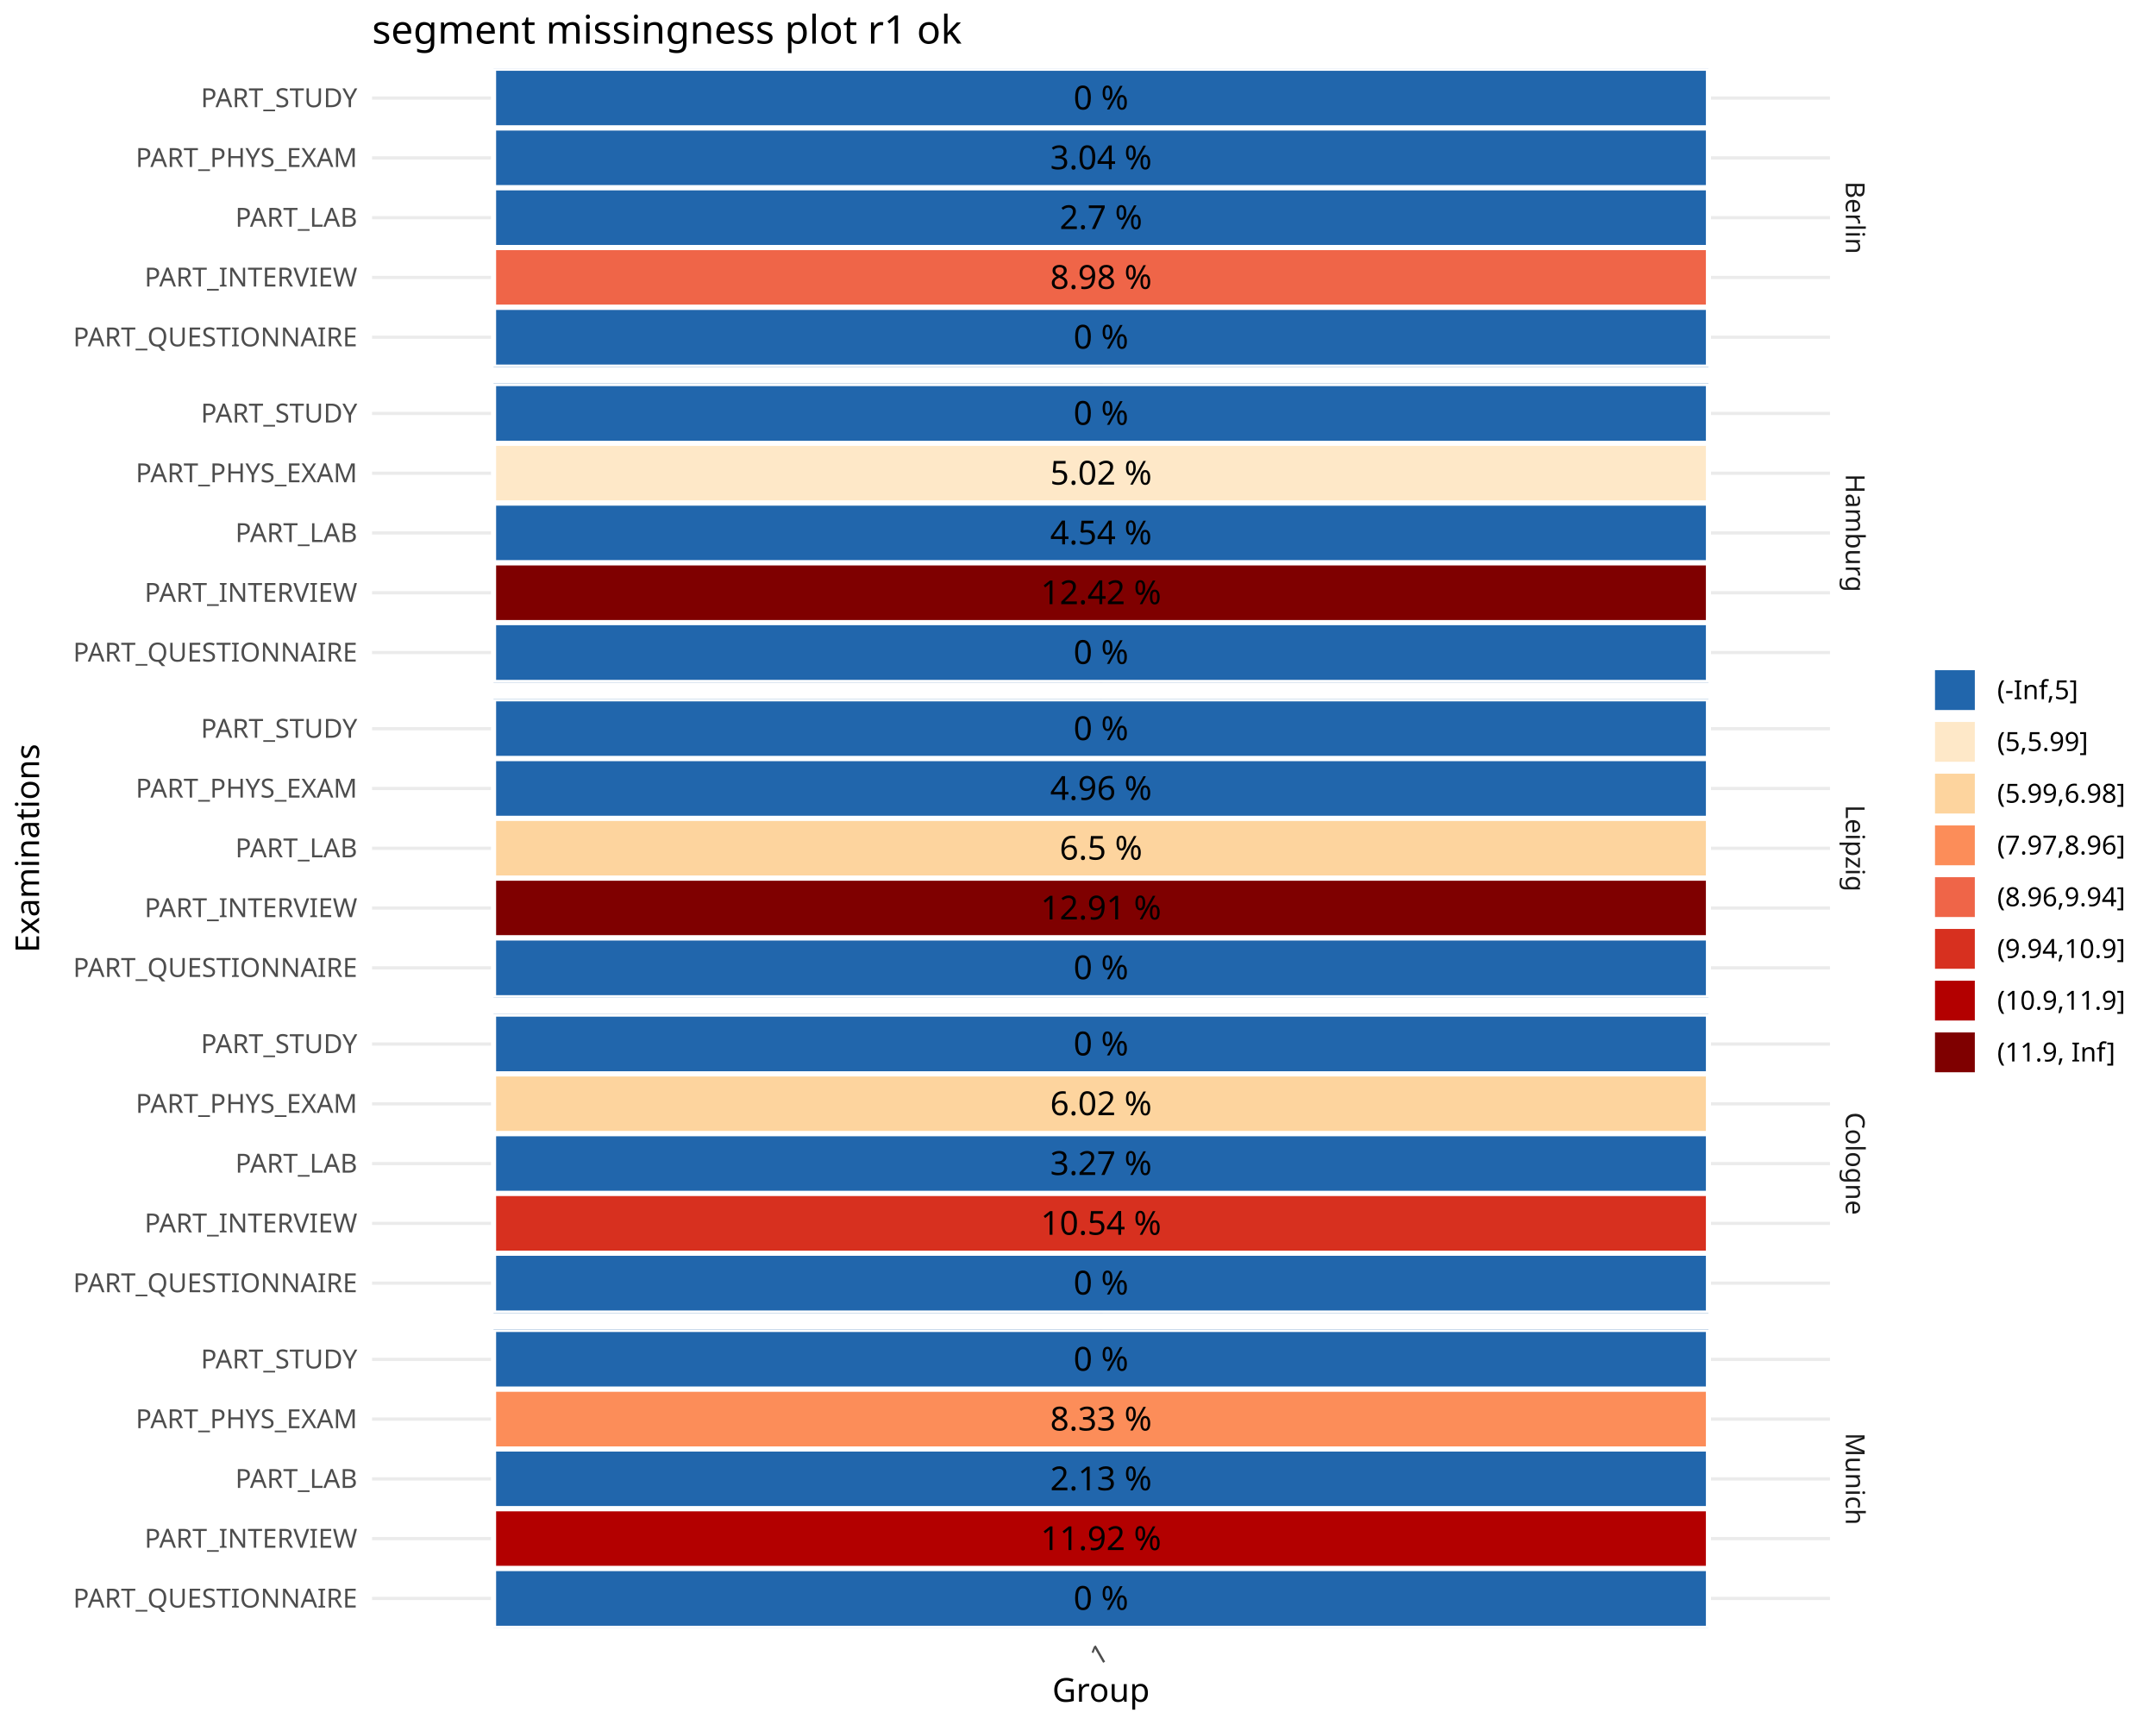
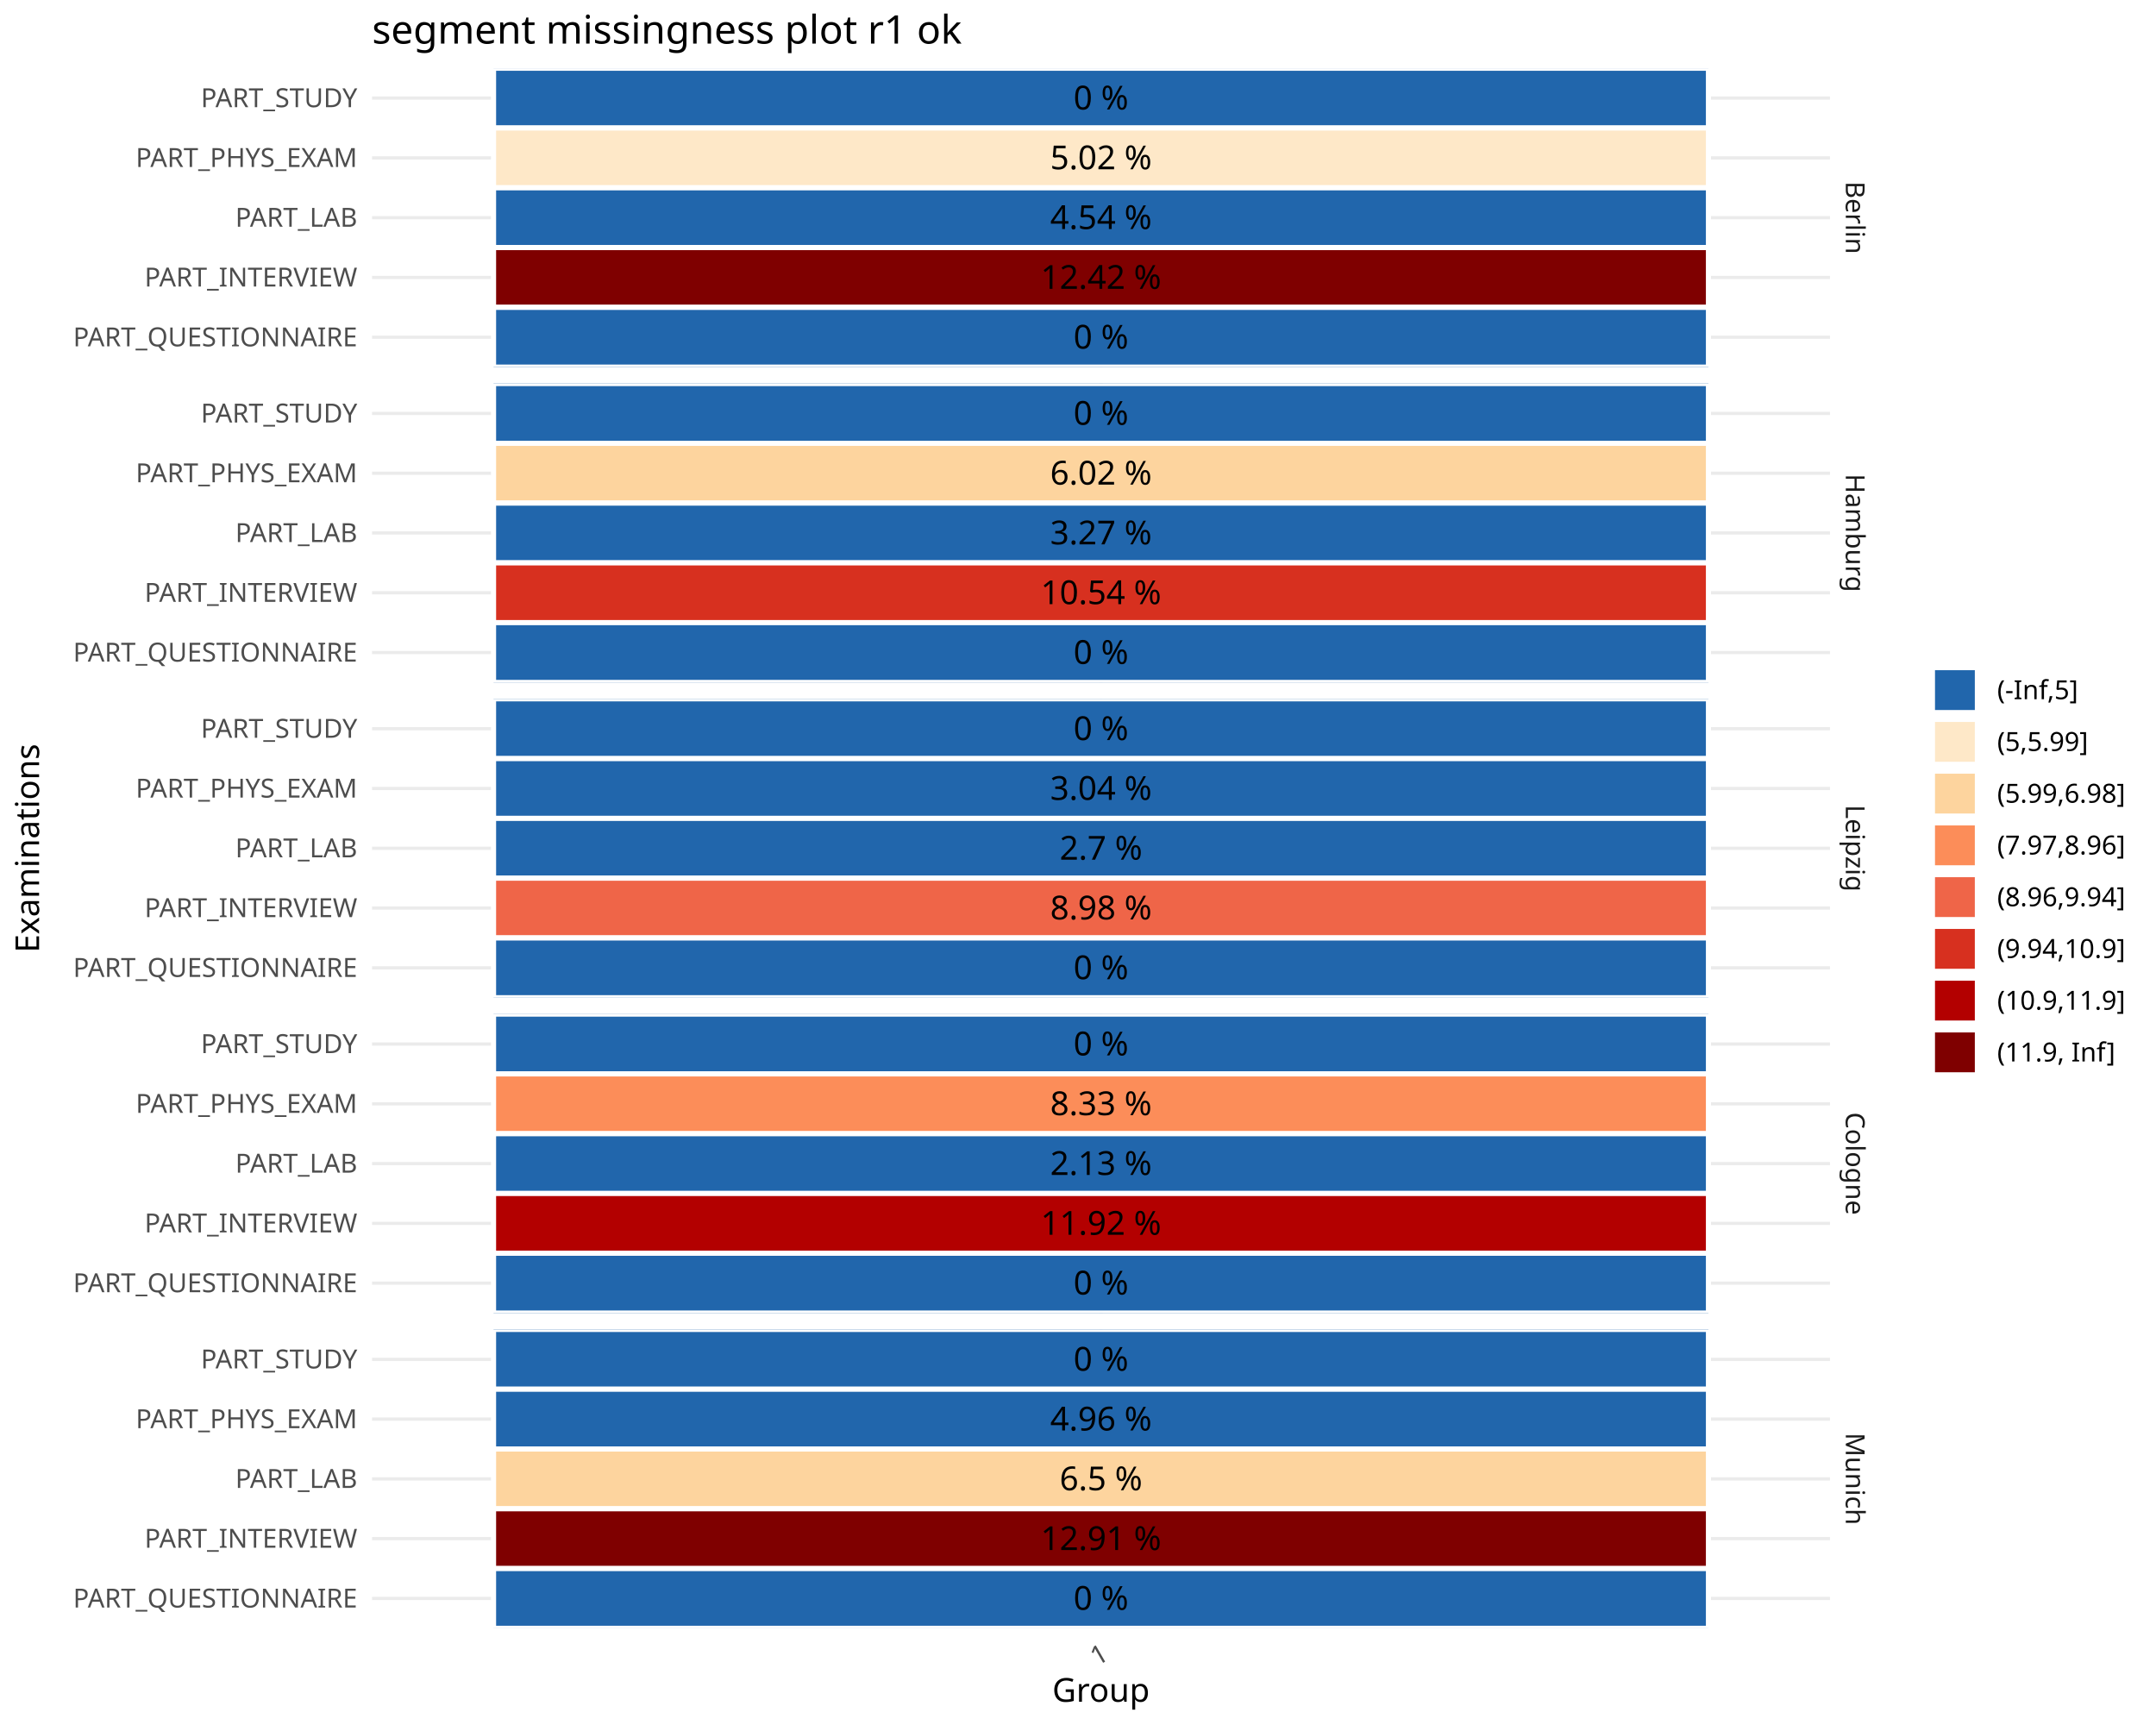
<svg xmlns="http://www.w3.org/2000/svg" class="svglite" data-engine-version="2.0" width="720.00pt" height="576.00pt" viewBox="0 0 720.00 576.00">
  <defs>
    <style type="text/css">
    .svglite line, .svglite polyline, .svglite polygon, .svglite path, .svglite rect, .svglite circle {
      fill: none;
      stroke: #000000;
      stroke-linecap: round;
      stroke-linejoin: round;
      stroke-miterlimit: 10.00;
    }
  </style>
  </defs>
  <rect width="100%" height="100%" style="stroke: none; fill: #FFFFFF;" />
  <defs>
    <clipPath id="cpMC4wMHw3MjAuMDB8MC4wMHw1NzYuMDA=">
      <rect x="0.00" y="0.00" width="720.00" height="576.00" />
    </clipPath>
  </defs>
  <g clip-path="url(#cpMC4wMHw3MjAuMDB8MC4wMHw1NzYuMDA=)">
</g>
  <defs>
    <clipPath id="cpMTI0LjI1fDYxMS4xMnwyMi43OHwxMjIuNTk=">
      <rect x="124.25" y="22.78" width="486.87" height="99.80" />
    </clipPath>
  </defs>
  <g clip-path="url(#cpMTI0LjI1fDYxMS4xMnwyMi43OHwxMjIuNTk=)">
    <polyline points="124.25,112.61 611.12,112.61 " style="stroke-width: 1.07; stroke: #EBEBEB; stroke-linecap: butt;" />
    <polyline points="124.25,92.65 611.12,92.65 " style="stroke-width: 1.07; stroke: #EBEBEB; stroke-linecap: butt;" />
    <polyline points="124.25,72.69 611.12,72.69 " style="stroke-width: 1.07; stroke: #EBEBEB; stroke-linecap: butt;" />
    <polyline points="124.25,52.72 611.12,52.72 " style="stroke-width: 1.07; stroke: #EBEBEB; stroke-linecap: butt;" />
    <polyline points="124.25,32.76 611.12,32.76 " style="stroke-width: 1.07; stroke: #EBEBEB; stroke-linecap: butt;" />
    <polyline points="367.68,122.59 367.68,22.78 " style="stroke-width: 1.07; stroke: #EBEBEB; stroke-linecap: butt;" />
    <rect x="164.82" y="22.78" width="405.72" height="19.96" style="stroke-width: 1.71; stroke: #FFFFFF; stroke-linecap: butt; stroke-linejoin: miter; fill: #2166AC;" />
-     <rect x="164.82" y="42.74" width="405.72" height="19.96" style="stroke-width: 1.71; stroke: #FFFFFF; stroke-linecap: butt; stroke-linejoin: miter; fill: #2166AC;" />
+     <rect x="164.82" y="42.74" width="405.72" height="19.96" style="stroke-width: 1.71; stroke: #FFFFFF; stroke-linecap: butt; stroke-linejoin: miter; fill: #FEE8C8;" />
    <rect x="164.82" y="62.71" width="405.72" height="19.96" style="stroke-width: 1.71; stroke: #FFFFFF; stroke-linecap: butt; stroke-linejoin: miter; fill: #2166AC;" />
-     <rect x="164.82" y="82.67" width="405.72" height="19.96" style="stroke-width: 1.71; stroke: #FFFFFF; stroke-linecap: butt; stroke-linejoin: miter; fill: #EF6548;" />
+     <rect x="164.82" y="82.67" width="405.72" height="19.96" style="stroke-width: 1.71; stroke: #FFFFFF; stroke-linecap: butt; stroke-linejoin: miter; fill: #7F0000;" />
    <rect x="164.82" y="102.63" width="405.72" height="19.96" style="stroke-width: 1.71; stroke: #FFFFFF; stroke-linecap: butt; stroke-linejoin: miter; fill: #2166AC;" />
    <text x="367.68" y="36.56" text-anchor="middle" style="font-size: 11.04px; font-family: sans;" textLength="19.02px" lengthAdjust="spacingAndGlyphs">0 %</text>
-     <text x="367.68" y="56.52" text-anchor="middle" style="font-size: 11.04px; font-family: sans;" textLength="34.37px" lengthAdjust="spacingAndGlyphs">3.04 %</text>
-     <text x="367.68" y="76.48" text-anchor="middle" style="font-size: 11.04px; font-family: sans;" textLength="28.23px" lengthAdjust="spacingAndGlyphs">2.7 %</text>
-     <text x="367.68" y="96.45" text-anchor="middle" style="font-size: 11.04px; font-family: sans;" textLength="34.37px" lengthAdjust="spacingAndGlyphs">8.98 %</text>
+     <text x="367.68" y="56.52" text-anchor="middle" style="font-size: 11.04px; font-family: sans;" textLength="34.37px" lengthAdjust="spacingAndGlyphs">5.02 %</text>
+     <text x="367.68" y="76.48" text-anchor="middle" style="font-size: 11.04px; font-family: sans;" textLength="34.37px" lengthAdjust="spacingAndGlyphs">4.54 %</text>
+     <text x="367.68" y="96.45" text-anchor="middle" style="font-size: 11.04px; font-family: sans;" textLength="40.51px" lengthAdjust="spacingAndGlyphs">12.42 %</text>
    <text x="367.68" y="116.41" text-anchor="middle" style="font-size: 11.04px; font-family: sans;" textLength="19.02px" lengthAdjust="spacingAndGlyphs">0 %</text>
  </g>
  <g clip-path="url(#cpMC4wMHw3MjAuMDB8MC4wMHw1NzYuMDA=)">
</g>
  <defs>
    <clipPath id="cpMTI0LjI1fDYxMS4xMnwxMjguMDd8MjI3Ljg3">
      <rect x="124.25" y="128.07" width="486.87" height="99.80" />
    </clipPath>
  </defs>
  <g clip-path="url(#cpMTI0LjI1fDYxMS4xMnwxMjguMDd8MjI3Ljg3)">
    <polyline points="124.25,217.89 611.12,217.89 " style="stroke-width: 1.07; stroke: #EBEBEB; stroke-linecap: butt;" />
    <polyline points="124.25,197.93 611.12,197.93 " style="stroke-width: 1.07; stroke: #EBEBEB; stroke-linecap: butt;" />
    <polyline points="124.25,177.97 611.12,177.97 " style="stroke-width: 1.07; stroke: #EBEBEB; stroke-linecap: butt;" />
    <polyline points="124.25,158.01 611.12,158.01 " style="stroke-width: 1.07; stroke: #EBEBEB; stroke-linecap: butt;" />
    <polyline points="124.25,138.05 611.12,138.05 " style="stroke-width: 1.07; stroke: #EBEBEB; stroke-linecap: butt;" />
    <polyline points="367.68,227.87 367.68,128.07 " style="stroke-width: 1.07; stroke: #EBEBEB; stroke-linecap: butt;" />
    <rect x="164.82" y="128.07" width="405.72" height="19.96" style="stroke-width: 1.71; stroke: #FFFFFF; stroke-linecap: butt; stroke-linejoin: miter; fill: #2166AC;" />
-     <rect x="164.82" y="148.03" width="405.72" height="19.96" style="stroke-width: 1.71; stroke: #FFFFFF; stroke-linecap: butt; stroke-linejoin: miter; fill: #FEE8C8;" />
+     <rect x="164.82" y="148.03" width="405.72" height="19.96" style="stroke-width: 1.71; stroke: #FFFFFF; stroke-linecap: butt; stroke-linejoin: miter; fill: #FDD49E;" />
    <rect x="164.82" y="167.99" width="405.72" height="19.96" style="stroke-width: 1.71; stroke: #FFFFFF; stroke-linecap: butt; stroke-linejoin: miter; fill: #2166AC;" />
-     <rect x="164.82" y="187.95" width="405.72" height="19.96" style="stroke-width: 1.71; stroke: #FFFFFF; stroke-linecap: butt; stroke-linejoin: miter; fill: #7F0000;" />
+     <rect x="164.82" y="187.95" width="405.72" height="19.96" style="stroke-width: 1.71; stroke: #FFFFFF; stroke-linecap: butt; stroke-linejoin: miter; fill: #D7301F;" />
    <rect x="164.82" y="207.91" width="405.72" height="19.96" style="stroke-width: 1.71; stroke: #FFFFFF; stroke-linecap: butt; stroke-linejoin: miter; fill: #2166AC;" />
    <text x="367.68" y="141.85" text-anchor="middle" style="font-size: 11.04px; font-family: sans;" textLength="19.02px" lengthAdjust="spacingAndGlyphs">0 %</text>
-     <text x="367.68" y="161.81" text-anchor="middle" style="font-size: 11.04px; font-family: sans;" textLength="34.37px" lengthAdjust="spacingAndGlyphs">5.02 %</text>
-     <text x="367.68" y="181.77" text-anchor="middle" style="font-size: 11.04px; font-family: sans;" textLength="34.37px" lengthAdjust="spacingAndGlyphs">4.54 %</text>
-     <text x="367.68" y="201.73" text-anchor="middle" style="font-size: 11.04px; font-family: sans;" textLength="40.51px" lengthAdjust="spacingAndGlyphs">12.42 %</text>
+     <text x="367.68" y="161.81" text-anchor="middle" style="font-size: 11.04px; font-family: sans;" textLength="34.37px" lengthAdjust="spacingAndGlyphs">6.02 %</text>
+     <text x="367.68" y="181.77" text-anchor="middle" style="font-size: 11.04px; font-family: sans;" textLength="34.37px" lengthAdjust="spacingAndGlyphs">3.27 %</text>
+     <text x="367.68" y="201.73" text-anchor="middle" style="font-size: 11.04px; font-family: sans;" textLength="40.51px" lengthAdjust="spacingAndGlyphs">10.54 %</text>
    <text x="367.68" y="221.69" text-anchor="middle" style="font-size: 11.04px; font-family: sans;" textLength="19.02px" lengthAdjust="spacingAndGlyphs">0 %</text>
  </g>
  <g clip-path="url(#cpMC4wMHw3MjAuMDB8MC4wMHw1NzYuMDA=)">
</g>
  <defs>
    <clipPath id="cpMTI0LjI1fDYxMS4xMnwyMzMuMzV8MzMzLjE1">
      <rect x="124.25" y="233.35" width="486.87" height="99.80" />
    </clipPath>
  </defs>
  <g clip-path="url(#cpMTI0LjI1fDYxMS4xMnwyMzMuMzV8MzMzLjE1)">
    <polyline points="124.25,323.17 611.12,323.17 " style="stroke-width: 1.07; stroke: #EBEBEB; stroke-linecap: butt;" />
    <polyline points="124.25,303.21 611.12,303.21 " style="stroke-width: 1.07; stroke: #EBEBEB; stroke-linecap: butt;" />
    <polyline points="124.25,283.25 611.12,283.25 " style="stroke-width: 1.07; stroke: #EBEBEB; stroke-linecap: butt;" />
    <polyline points="124.25,263.29 611.12,263.29 " style="stroke-width: 1.07; stroke: #EBEBEB; stroke-linecap: butt;" />
    <polyline points="124.25,243.33 611.12,243.33 " style="stroke-width: 1.07; stroke: #EBEBEB; stroke-linecap: butt;" />
    <polyline points="367.68,333.15 367.68,233.35 " style="stroke-width: 1.07; stroke: #EBEBEB; stroke-linecap: butt;" />
    <rect x="164.82" y="233.35" width="405.72" height="19.96" style="stroke-width: 1.71; stroke: #FFFFFF; stroke-linecap: butt; stroke-linejoin: miter; fill: #2166AC;" />
    <rect x="164.82" y="253.31" width="405.72" height="19.96" style="stroke-width: 1.71; stroke: #FFFFFF; stroke-linecap: butt; stroke-linejoin: miter; fill: #2166AC;" />
-     <rect x="164.82" y="273.27" width="405.72" height="19.96" style="stroke-width: 1.71; stroke: #FFFFFF; stroke-linecap: butt; stroke-linejoin: miter; fill: #FDD49E;" />
-     <rect x="164.82" y="293.23" width="405.72" height="19.96" style="stroke-width: 1.71; stroke: #FFFFFF; stroke-linecap: butt; stroke-linejoin: miter; fill: #7F0000;" />
+     <rect x="164.82" y="273.27" width="405.72" height="19.96" style="stroke-width: 1.71; stroke: #FFFFFF; stroke-linecap: butt; stroke-linejoin: miter; fill: #2166AC;" />
+     <rect x="164.82" y="293.23" width="405.72" height="19.96" style="stroke-width: 1.71; stroke: #FFFFFF; stroke-linecap: butt; stroke-linejoin: miter; fill: #EF6548;" />
    <rect x="164.82" y="313.19" width="405.72" height="19.96" style="stroke-width: 1.71; stroke: #FFFFFF; stroke-linecap: butt; stroke-linejoin: miter; fill: #2166AC;" />
    <text x="367.68" y="247.13" text-anchor="middle" style="font-size: 11.04px; font-family: sans;" textLength="19.02px" lengthAdjust="spacingAndGlyphs">0 %</text>
-     <text x="367.68" y="267.09" text-anchor="middle" style="font-size: 11.04px; font-family: sans;" textLength="34.37px" lengthAdjust="spacingAndGlyphs">4.96 %</text>
-     <text x="367.68" y="287.05" text-anchor="middle" style="font-size: 11.04px; font-family: sans;" textLength="28.23px" lengthAdjust="spacingAndGlyphs">6.5 %</text>
-     <text x="367.68" y="307.01" text-anchor="middle" style="font-size: 11.04px; font-family: sans;" textLength="40.51px" lengthAdjust="spacingAndGlyphs">12.91 %</text>
+     <text x="367.68" y="267.09" text-anchor="middle" style="font-size: 11.04px; font-family: sans;" textLength="34.37px" lengthAdjust="spacingAndGlyphs">3.04 %</text>
+     <text x="367.68" y="287.05" text-anchor="middle" style="font-size: 11.04px; font-family: sans;" textLength="28.23px" lengthAdjust="spacingAndGlyphs">2.7 %</text>
+     <text x="367.68" y="307.01" text-anchor="middle" style="font-size: 11.04px; font-family: sans;" textLength="34.37px" lengthAdjust="spacingAndGlyphs">8.98 %</text>
    <text x="367.68" y="326.97" text-anchor="middle" style="font-size: 11.04px; font-family: sans;" textLength="19.02px" lengthAdjust="spacingAndGlyphs">0 %</text>
  </g>
  <g clip-path="url(#cpMC4wMHw3MjAuMDB8MC4wMHw1NzYuMDA=)">
</g>
  <defs>
    <clipPath id="cpMTI0LjI1fDYxMS4xMnwzMzguNjN8NDM4LjQ0">
      <rect x="124.25" y="338.63" width="486.87" height="99.80" />
    </clipPath>
  </defs>
  <g clip-path="url(#cpMTI0LjI1fDYxMS4xMnwzMzguNjN8NDM4LjQ0)">
    <polyline points="124.25,428.46 611.12,428.46 " style="stroke-width: 1.07; stroke: #EBEBEB; stroke-linecap: butt;" />
    <polyline points="124.25,408.50 611.12,408.50 " style="stroke-width: 1.07; stroke: #EBEBEB; stroke-linecap: butt;" />
    <polyline points="124.25,388.54 611.12,388.54 " style="stroke-width: 1.07; stroke: #EBEBEB; stroke-linecap: butt;" />
    <polyline points="124.25,368.58 611.12,368.58 " style="stroke-width: 1.07; stroke: #EBEBEB; stroke-linecap: butt;" />
    <polyline points="124.25,348.61 611.12,348.61 " style="stroke-width: 1.07; stroke: #EBEBEB; stroke-linecap: butt;" />
    <polyline points="367.68,438.44 367.68,338.63 " style="stroke-width: 1.07; stroke: #EBEBEB; stroke-linecap: butt;" />
    <rect x="164.82" y="338.63" width="405.72" height="19.96" style="stroke-width: 1.71; stroke: #FFFFFF; stroke-linecap: butt; stroke-linejoin: miter; fill: #2166AC;" />
-     <rect x="164.82" y="358.59" width="405.72" height="19.96" style="stroke-width: 1.71; stroke: #FFFFFF; stroke-linecap: butt; stroke-linejoin: miter; fill: #FDD49E;" />
+     <rect x="164.82" y="358.59" width="405.72" height="19.96" style="stroke-width: 1.71; stroke: #FFFFFF; stroke-linecap: butt; stroke-linejoin: miter; fill: #FC8D59;" />
    <rect x="164.82" y="378.56" width="405.72" height="19.96" style="stroke-width: 1.71; stroke: #FFFFFF; stroke-linecap: butt; stroke-linejoin: miter; fill: #2166AC;" />
-     <rect x="164.82" y="398.52" width="405.72" height="19.96" style="stroke-width: 1.71; stroke: #FFFFFF; stroke-linecap: butt; stroke-linejoin: miter; fill: #D7301F;" />
+     <rect x="164.82" y="398.52" width="405.72" height="19.96" style="stroke-width: 1.71; stroke: #FFFFFF; stroke-linecap: butt; stroke-linejoin: miter; fill: #B30000;" />
    <rect x="164.82" y="418.48" width="405.72" height="19.96" style="stroke-width: 1.71; stroke: #FFFFFF; stroke-linecap: butt; stroke-linejoin: miter; fill: #2166AC;" />
    <text x="367.68" y="352.41" text-anchor="middle" style="font-size: 11.04px; font-family: sans;" textLength="19.02px" lengthAdjust="spacingAndGlyphs">0 %</text>
-     <text x="367.68" y="372.37" text-anchor="middle" style="font-size: 11.04px; font-family: sans;" textLength="34.37px" lengthAdjust="spacingAndGlyphs">6.02 %</text>
-     <text x="367.68" y="392.33" text-anchor="middle" style="font-size: 11.04px; font-family: sans;" textLength="34.37px" lengthAdjust="spacingAndGlyphs">3.27 %</text>
-     <text x="367.68" y="412.30" text-anchor="middle" style="font-size: 11.04px; font-family: sans;" textLength="40.51px" lengthAdjust="spacingAndGlyphs">10.54 %</text>
+     <text x="367.68" y="372.37" text-anchor="middle" style="font-size: 11.04px; font-family: sans;" textLength="34.37px" lengthAdjust="spacingAndGlyphs">8.33 %</text>
+     <text x="367.68" y="392.33" text-anchor="middle" style="font-size: 11.04px; font-family: sans;" textLength="34.37px" lengthAdjust="spacingAndGlyphs">2.13 %</text>
+     <text x="367.68" y="412.30" text-anchor="middle" style="font-size: 11.04px; font-family: sans;" textLength="40.51px" lengthAdjust="spacingAndGlyphs">11.92 %</text>
    <text x="367.68" y="432.26" text-anchor="middle" style="font-size: 11.04px; font-family: sans;" textLength="19.02px" lengthAdjust="spacingAndGlyphs">0 %</text>
  </g>
  <g clip-path="url(#cpMC4wMHw3MjAuMDB8MC4wMHw1NzYuMDA=)">
</g>
  <defs>
    <clipPath id="cpMTI0LjI1fDYxMS4xMnw0NDMuOTJ8NTQzLjcy">
      <rect x="124.25" y="443.92" width="486.87" height="99.80" />
    </clipPath>
  </defs>
  <g clip-path="url(#cpMTI0LjI1fDYxMS4xMnw0NDMuOTJ8NTQzLjcy)">
    <polyline points="124.25,533.74 611.12,533.74 " style="stroke-width: 1.07; stroke: #EBEBEB; stroke-linecap: butt;" />
    <polyline points="124.25,513.78 611.12,513.78 " style="stroke-width: 1.07; stroke: #EBEBEB; stroke-linecap: butt;" />
    <polyline points="124.25,493.82 611.12,493.82 " style="stroke-width: 1.07; stroke: #EBEBEB; stroke-linecap: butt;" />
    <polyline points="124.25,473.86 611.12,473.86 " style="stroke-width: 1.07; stroke: #EBEBEB; stroke-linecap: butt;" />
    <polyline points="124.25,453.90 611.12,453.90 " style="stroke-width: 1.07; stroke: #EBEBEB; stroke-linecap: butt;" />
    <polyline points="367.68,543.72 367.68,443.92 " style="stroke-width: 1.07; stroke: #EBEBEB; stroke-linecap: butt;" />
    <rect x="164.82" y="443.92" width="405.72" height="19.96" style="stroke-width: 1.71; stroke: #FFFFFF; stroke-linecap: butt; stroke-linejoin: miter; fill: #2166AC;" />
-     <rect x="164.82" y="463.88" width="405.72" height="19.96" style="stroke-width: 1.71; stroke: #FFFFFF; stroke-linecap: butt; stroke-linejoin: miter; fill: #FC8D59;" />
-     <rect x="164.82" y="483.84" width="405.72" height="19.96" style="stroke-width: 1.71; stroke: #FFFFFF; stroke-linecap: butt; stroke-linejoin: miter; fill: #2166AC;" />
-     <rect x="164.82" y="503.80" width="405.72" height="19.96" style="stroke-width: 1.71; stroke: #FFFFFF; stroke-linecap: butt; stroke-linejoin: miter; fill: #B30000;" />
+     <rect x="164.82" y="463.88" width="405.72" height="19.96" style="stroke-width: 1.71; stroke: #FFFFFF; stroke-linecap: butt; stroke-linejoin: miter; fill: #2166AC;" />
+     <rect x="164.82" y="483.84" width="405.72" height="19.96" style="stroke-width: 1.71; stroke: #FFFFFF; stroke-linecap: butt; stroke-linejoin: miter; fill: #FDD49E;" />
+     <rect x="164.82" y="503.80" width="405.72" height="19.96" style="stroke-width: 1.71; stroke: #FFFFFF; stroke-linecap: butt; stroke-linejoin: miter; fill: #7F0000;" />
    <rect x="164.82" y="523.76" width="405.72" height="19.96" style="stroke-width: 1.71; stroke: #FFFFFF; stroke-linecap: butt; stroke-linejoin: miter; fill: #2166AC;" />
    <text x="367.68" y="457.70" text-anchor="middle" style="font-size: 11.04px; font-family: sans;" textLength="19.02px" lengthAdjust="spacingAndGlyphs">0 %</text>
-     <text x="367.68" y="477.66" text-anchor="middle" style="font-size: 11.04px; font-family: sans;" textLength="34.37px" lengthAdjust="spacingAndGlyphs">8.33 %</text>
-     <text x="367.68" y="497.62" text-anchor="middle" style="font-size: 11.04px; font-family: sans;" textLength="34.37px" lengthAdjust="spacingAndGlyphs">2.13 %</text>
-     <text x="367.68" y="517.58" text-anchor="middle" style="font-size: 11.04px; font-family: sans;" textLength="40.51px" lengthAdjust="spacingAndGlyphs">11.92 %</text>
+     <text x="367.68" y="477.66" text-anchor="middle" style="font-size: 11.04px; font-family: sans;" textLength="34.37px" lengthAdjust="spacingAndGlyphs">4.96 %</text>
+     <text x="367.68" y="497.62" text-anchor="middle" style="font-size: 11.04px; font-family: sans;" textLength="28.23px" lengthAdjust="spacingAndGlyphs">6.5 %</text>
+     <text x="367.68" y="517.58" text-anchor="middle" style="font-size: 11.04px; font-family: sans;" textLength="40.51px" lengthAdjust="spacingAndGlyphs">12.91 %</text>
    <text x="367.68" y="537.54" text-anchor="middle" style="font-size: 11.04px; font-family: sans;" textLength="19.02px" lengthAdjust="spacingAndGlyphs">0 %</text>
  </g>
  <g clip-path="url(#cpMC4wMHw3MjAuMDB8MC4wMHw1NzYuMDA=)">
</g>
  <defs>
    <clipPath id="cpNjExLjEyfDYyNy43N3wyMi43OHwxMjIuNTk=">
      <rect x="611.12" y="22.78" width="16.65" height="99.80" />
    </clipPath>
  </defs>
  <g clip-path="url(#cpNjExLjEyfDYyNy43N3wyMi43OHwxMjIuNTk=)">
    <text transform="translate(616.41,72.69) rotate(90)" text-anchor="middle" style="font-size: 8.80px; fill: #1A1A1A; font-family: sans;" textLength="22.50px" lengthAdjust="spacingAndGlyphs">Berlin</text>
  </g>
  <g clip-path="url(#cpMC4wMHw3MjAuMDB8MC4wMHw1NzYuMDA=)">
</g>
  <defs>
    <clipPath id="cpNjExLjEyfDYyNy43N3wxMjguMDd8MjI3Ljg3">
      <rect x="611.12" y="128.07" width="16.65" height="99.80" />
    </clipPath>
  </defs>
  <g clip-path="url(#cpNjExLjEyfDYyNy43N3wxMjguMDd8MjI3Ljg3)">
    <text transform="translate(616.41,177.97) rotate(90)" text-anchor="middle" style="font-size: 8.80px; fill: #1A1A1A; font-family: sans;" textLength="36.20px" lengthAdjust="spacingAndGlyphs">Hamburg</text>
  </g>
  <g clip-path="url(#cpMC4wMHw3MjAuMDB8MC4wMHw1NzYuMDA=)">
</g>
  <defs>
    <clipPath id="cpNjExLjEyfDYyNy43N3wyMzMuMzV8MzMzLjE1">
      <rect x="611.12" y="233.35" width="16.65" height="99.80" />
    </clipPath>
  </defs>
  <g clip-path="url(#cpNjExLjEyfDYyNy43N3wyMzMuMzV8MzMzLjE1)">
    <text transform="translate(616.41,283.25) rotate(90)" text-anchor="middle" style="font-size: 8.80px; fill: #1A1A1A; font-family: sans;" textLength="27.89px" lengthAdjust="spacingAndGlyphs">Leipzig</text>
  </g>
  <g clip-path="url(#cpMC4wMHw3MjAuMDB8MC4wMHw1NzYuMDA=)">
</g>
  <defs>
    <clipPath id="cpNjExLjEyfDYyNy43N3wzMzguNjN8NDM4LjQ0">
      <rect x="611.12" y="338.63" width="16.65" height="99.80" />
    </clipPath>
  </defs>
  <g clip-path="url(#cpNjExLjEyfDYyNy43N3wzMzguNjN8NDM4LjQ0)">
    <text transform="translate(616.41,388.54) rotate(90)" text-anchor="middle" style="font-size: 8.80px; fill: #1A1A1A; font-family: sans;" textLength="32.78px" lengthAdjust="spacingAndGlyphs">Cologne</text>
  </g>
  <g clip-path="url(#cpMC4wMHw3MjAuMDB8MC4wMHw1NzYuMDA=)">
</g>
  <defs>
    <clipPath id="cpNjExLjEyfDYyNy43N3w0NDMuOTJ8NTQzLjcy">
      <rect x="611.12" y="443.92" width="16.65" height="99.80" />
    </clipPath>
  </defs>
  <g clip-path="url(#cpNjExLjEyfDYyNy43N3w0NDMuOTJ8NTQzLjcy)">
    <text transform="translate(616.41,493.82) rotate(90)" text-anchor="middle" style="font-size: 8.80px; fill: #1A1A1A; font-family: sans;" textLength="28.37px" lengthAdjust="spacingAndGlyphs">Munich</text>
  </g>
  <g clip-path="url(#cpMC4wMHw3MjAuMDB8MC4wMHw1NzYuMDA=)">
    <text transform="translate(370.71,553.90) rotate(-30)" text-anchor="end" style="font-size: 8.80px; fill: #4D4D4D; font-family: sans;" textLength="4.89px" lengthAdjust="spacingAndGlyphs">1</text>
    <text x="119.32" y="115.64" text-anchor="end" style="font-size: 8.80px; fill: #4D4D4D; font-family: sans;" textLength="101.24px" lengthAdjust="spacingAndGlyphs">PART_QUESTIONNAIRE</text>
    <text x="119.32" y="95.67" text-anchor="end" style="font-size: 8.80px; fill: #4D4D4D; font-family: sans;" textLength="77.27px" lengthAdjust="spacingAndGlyphs">PART_INTERVIEW</text>
    <text x="119.32" y="75.71" text-anchor="end" style="font-size: 8.80px; fill: #4D4D4D; font-family: sans;" textLength="45.01px" lengthAdjust="spacingAndGlyphs">PART_LAB</text>
    <text x="119.32" y="55.75" text-anchor="end" style="font-size: 8.80px; fill: #4D4D4D; font-family: sans;" textLength="82.18px" lengthAdjust="spacingAndGlyphs">PART_PHYS_EXAM</text>
    <text x="119.32" y="35.79" text-anchor="end" style="font-size: 8.80px; fill: #4D4D4D; font-family: sans;" textLength="58.20px" lengthAdjust="spacingAndGlyphs">PART_STUDY</text>
    <text x="119.32" y="220.92" text-anchor="end" style="font-size: 8.80px; fill: #4D4D4D; font-family: sans;" textLength="101.24px" lengthAdjust="spacingAndGlyphs">PART_QUESTIONNAIRE</text>
    <text x="119.32" y="200.96" text-anchor="end" style="font-size: 8.80px; fill: #4D4D4D; font-family: sans;" textLength="77.27px" lengthAdjust="spacingAndGlyphs">PART_INTERVIEW</text>
    <text x="119.32" y="181.00" text-anchor="end" style="font-size: 8.80px; fill: #4D4D4D; font-family: sans;" textLength="45.01px" lengthAdjust="spacingAndGlyphs">PART_LAB</text>
    <text x="119.32" y="161.04" text-anchor="end" style="font-size: 8.80px; fill: #4D4D4D; font-family: sans;" textLength="82.18px" lengthAdjust="spacingAndGlyphs">PART_PHYS_EXAM</text>
    <text x="119.32" y="141.08" text-anchor="end" style="font-size: 8.80px; fill: #4D4D4D; font-family: sans;" textLength="58.20px" lengthAdjust="spacingAndGlyphs">PART_STUDY</text>
    <text x="119.32" y="326.20" text-anchor="end" style="font-size: 8.80px; fill: #4D4D4D; font-family: sans;" textLength="101.24px" lengthAdjust="spacingAndGlyphs">PART_QUESTIONNAIRE</text>
    <text x="119.32" y="306.24" text-anchor="end" style="font-size: 8.80px; fill: #4D4D4D; font-family: sans;" textLength="77.27px" lengthAdjust="spacingAndGlyphs">PART_INTERVIEW</text>
    <text x="119.32" y="286.28" text-anchor="end" style="font-size: 8.80px; fill: #4D4D4D; font-family: sans;" textLength="45.01px" lengthAdjust="spacingAndGlyphs">PART_LAB</text>
    <text x="119.32" y="266.32" text-anchor="end" style="font-size: 8.80px; fill: #4D4D4D; font-family: sans;" textLength="82.18px" lengthAdjust="spacingAndGlyphs">PART_PHYS_EXAM</text>
    <text x="119.32" y="246.36" text-anchor="end" style="font-size: 8.80px; fill: #4D4D4D; font-family: sans;" textLength="58.20px" lengthAdjust="spacingAndGlyphs">PART_STUDY</text>
    <text x="119.32" y="431.49" text-anchor="end" style="font-size: 8.80px; fill: #4D4D4D; font-family: sans;" textLength="101.24px" lengthAdjust="spacingAndGlyphs">PART_QUESTIONNAIRE</text>
    <text x="119.32" y="411.52" text-anchor="end" style="font-size: 8.80px; fill: #4D4D4D; font-family: sans;" textLength="77.27px" lengthAdjust="spacingAndGlyphs">PART_INTERVIEW</text>
    <text x="119.32" y="391.56" text-anchor="end" style="font-size: 8.80px; fill: #4D4D4D; font-family: sans;" textLength="45.01px" lengthAdjust="spacingAndGlyphs">PART_LAB</text>
    <text x="119.32" y="371.60" text-anchor="end" style="font-size: 8.80px; fill: #4D4D4D; font-family: sans;" textLength="82.18px" lengthAdjust="spacingAndGlyphs">PART_PHYS_EXAM</text>
    <text x="119.32" y="351.64" text-anchor="end" style="font-size: 8.80px; fill: #4D4D4D; font-family: sans;" textLength="58.20px" lengthAdjust="spacingAndGlyphs">PART_STUDY</text>
    <text x="119.32" y="536.77" text-anchor="end" style="font-size: 8.80px; fill: #4D4D4D; font-family: sans;" textLength="101.24px" lengthAdjust="spacingAndGlyphs">PART_QUESTIONNAIRE</text>
    <text x="119.32" y="516.81" text-anchor="end" style="font-size: 8.80px; fill: #4D4D4D; font-family: sans;" textLength="77.27px" lengthAdjust="spacingAndGlyphs">PART_INTERVIEW</text>
    <text x="119.32" y="496.85" text-anchor="end" style="font-size: 8.80px; fill: #4D4D4D; font-family: sans;" textLength="45.01px" lengthAdjust="spacingAndGlyphs">PART_LAB</text>
    <text x="119.32" y="476.89" text-anchor="end" style="font-size: 8.80px; fill: #4D4D4D; font-family: sans;" textLength="82.18px" lengthAdjust="spacingAndGlyphs">PART_PHYS_EXAM</text>
    <text x="119.32" y="456.93" text-anchor="end" style="font-size: 8.80px; fill: #4D4D4D; font-family: sans;" textLength="58.20px" lengthAdjust="spacingAndGlyphs">PART_STUDY</text>
    <text x="367.68" y="568.24" text-anchor="middle" style="font-size: 11.00px; font-family: sans;" textLength="30.58px" lengthAdjust="spacingAndGlyphs">Group</text>
    <text transform="translate(13.05,283.25) rotate(-90)" text-anchor="middle" style="font-size: 11.00px; font-family: sans;" textLength="66.05px" lengthAdjust="spacingAndGlyphs">Examinations</text>
    <text x="644.21" y="215.18" style="font-size: 11.00px; font-family: sans;" textLength="3.06px" lengthAdjust="spacingAndGlyphs"> </text>
    <rect x="645.34" y="222.93" width="15.01" height="15.01" style="stroke-width: 1.71; stroke: #FFFFFF; stroke-linecap: butt; stroke-linejoin: miter; fill: #2166AC;" />
    <rect x="645.34" y="240.21" width="15.01" height="15.01" style="stroke-width: 1.71; stroke: #FFFFFF; stroke-linecap: butt; stroke-linejoin: miter; fill: #FEE8C8;" />
    <rect x="645.34" y="257.49" width="15.01" height="15.01" style="stroke-width: 1.71; stroke: #FFFFFF; stroke-linecap: butt; stroke-linejoin: miter; fill: #FDD49E;" />
    <rect x="645.34" y="274.77" width="15.01" height="15.01" style="stroke-width: 1.71; stroke: #FFFFFF; stroke-linecap: butt; stroke-linejoin: miter; fill: #FC8D59;" />
    <rect x="645.34" y="292.05" width="15.01" height="15.01" style="stroke-width: 1.71; stroke: #FFFFFF; stroke-linecap: butt; stroke-linejoin: miter; fill: #EF6548;" />
    <rect x="645.34" y="309.33" width="15.01" height="15.01" style="stroke-width: 1.71; stroke: #FFFFFF; stroke-linecap: butt; stroke-linejoin: miter; fill: #D7301F;" />
    <rect x="645.34" y="326.61" width="15.01" height="15.01" style="stroke-width: 1.71; stroke: #FFFFFF; stroke-linecap: butt; stroke-linejoin: miter; fill: #B30000;" />
    <rect x="645.34" y="343.89" width="15.01" height="15.01" style="stroke-width: 1.71; stroke: #FFFFFF; stroke-linecap: butt; stroke-linejoin: miter; fill: #7F0000;" />
    <text x="666.96" y="233.47" style="font-size: 8.80px; font-family: sans;" textLength="25.43px" lengthAdjust="spacingAndGlyphs">(-Inf,5]</text>
    <text x="666.96" y="250.75" style="font-size: 8.80px; font-family: sans;" textLength="29.84px" lengthAdjust="spacingAndGlyphs">(5,5.99]</text>
    <text x="666.96" y="268.03" style="font-size: 8.80px; font-family: sans;" textLength="42.08px" lengthAdjust="spacingAndGlyphs">(5.99,6.98]</text>
    <text x="666.96" y="285.31" style="font-size: 8.80px; font-family: sans;" textLength="42.08px" lengthAdjust="spacingAndGlyphs">(7.97,8.96]</text>
    <text x="666.96" y="302.59" style="font-size: 8.80px; font-family: sans;" textLength="42.08px" lengthAdjust="spacingAndGlyphs">(8.96,9.94]</text>
    <text x="666.96" y="319.87" style="font-size: 8.80px; font-family: sans;" textLength="42.08px" lengthAdjust="spacingAndGlyphs">(9.94,10.9]</text>
    <text x="666.96" y="337.15" style="font-size: 8.80px; font-family: sans;" textLength="42.08px" lengthAdjust="spacingAndGlyphs">(10.9,11.9]</text>
    <text x="666.96" y="354.43" style="font-size: 8.80px; font-family: sans;" textLength="37.18px" lengthAdjust="spacingAndGlyphs">(11.9, Inf]</text>
    <text x="124.25" y="14.56" style="font-size: 13.20px; font-family: sans;" textLength="184.92px" lengthAdjust="spacingAndGlyphs">segment missingness plot r1 ok</text>
  </g>
</svg>
